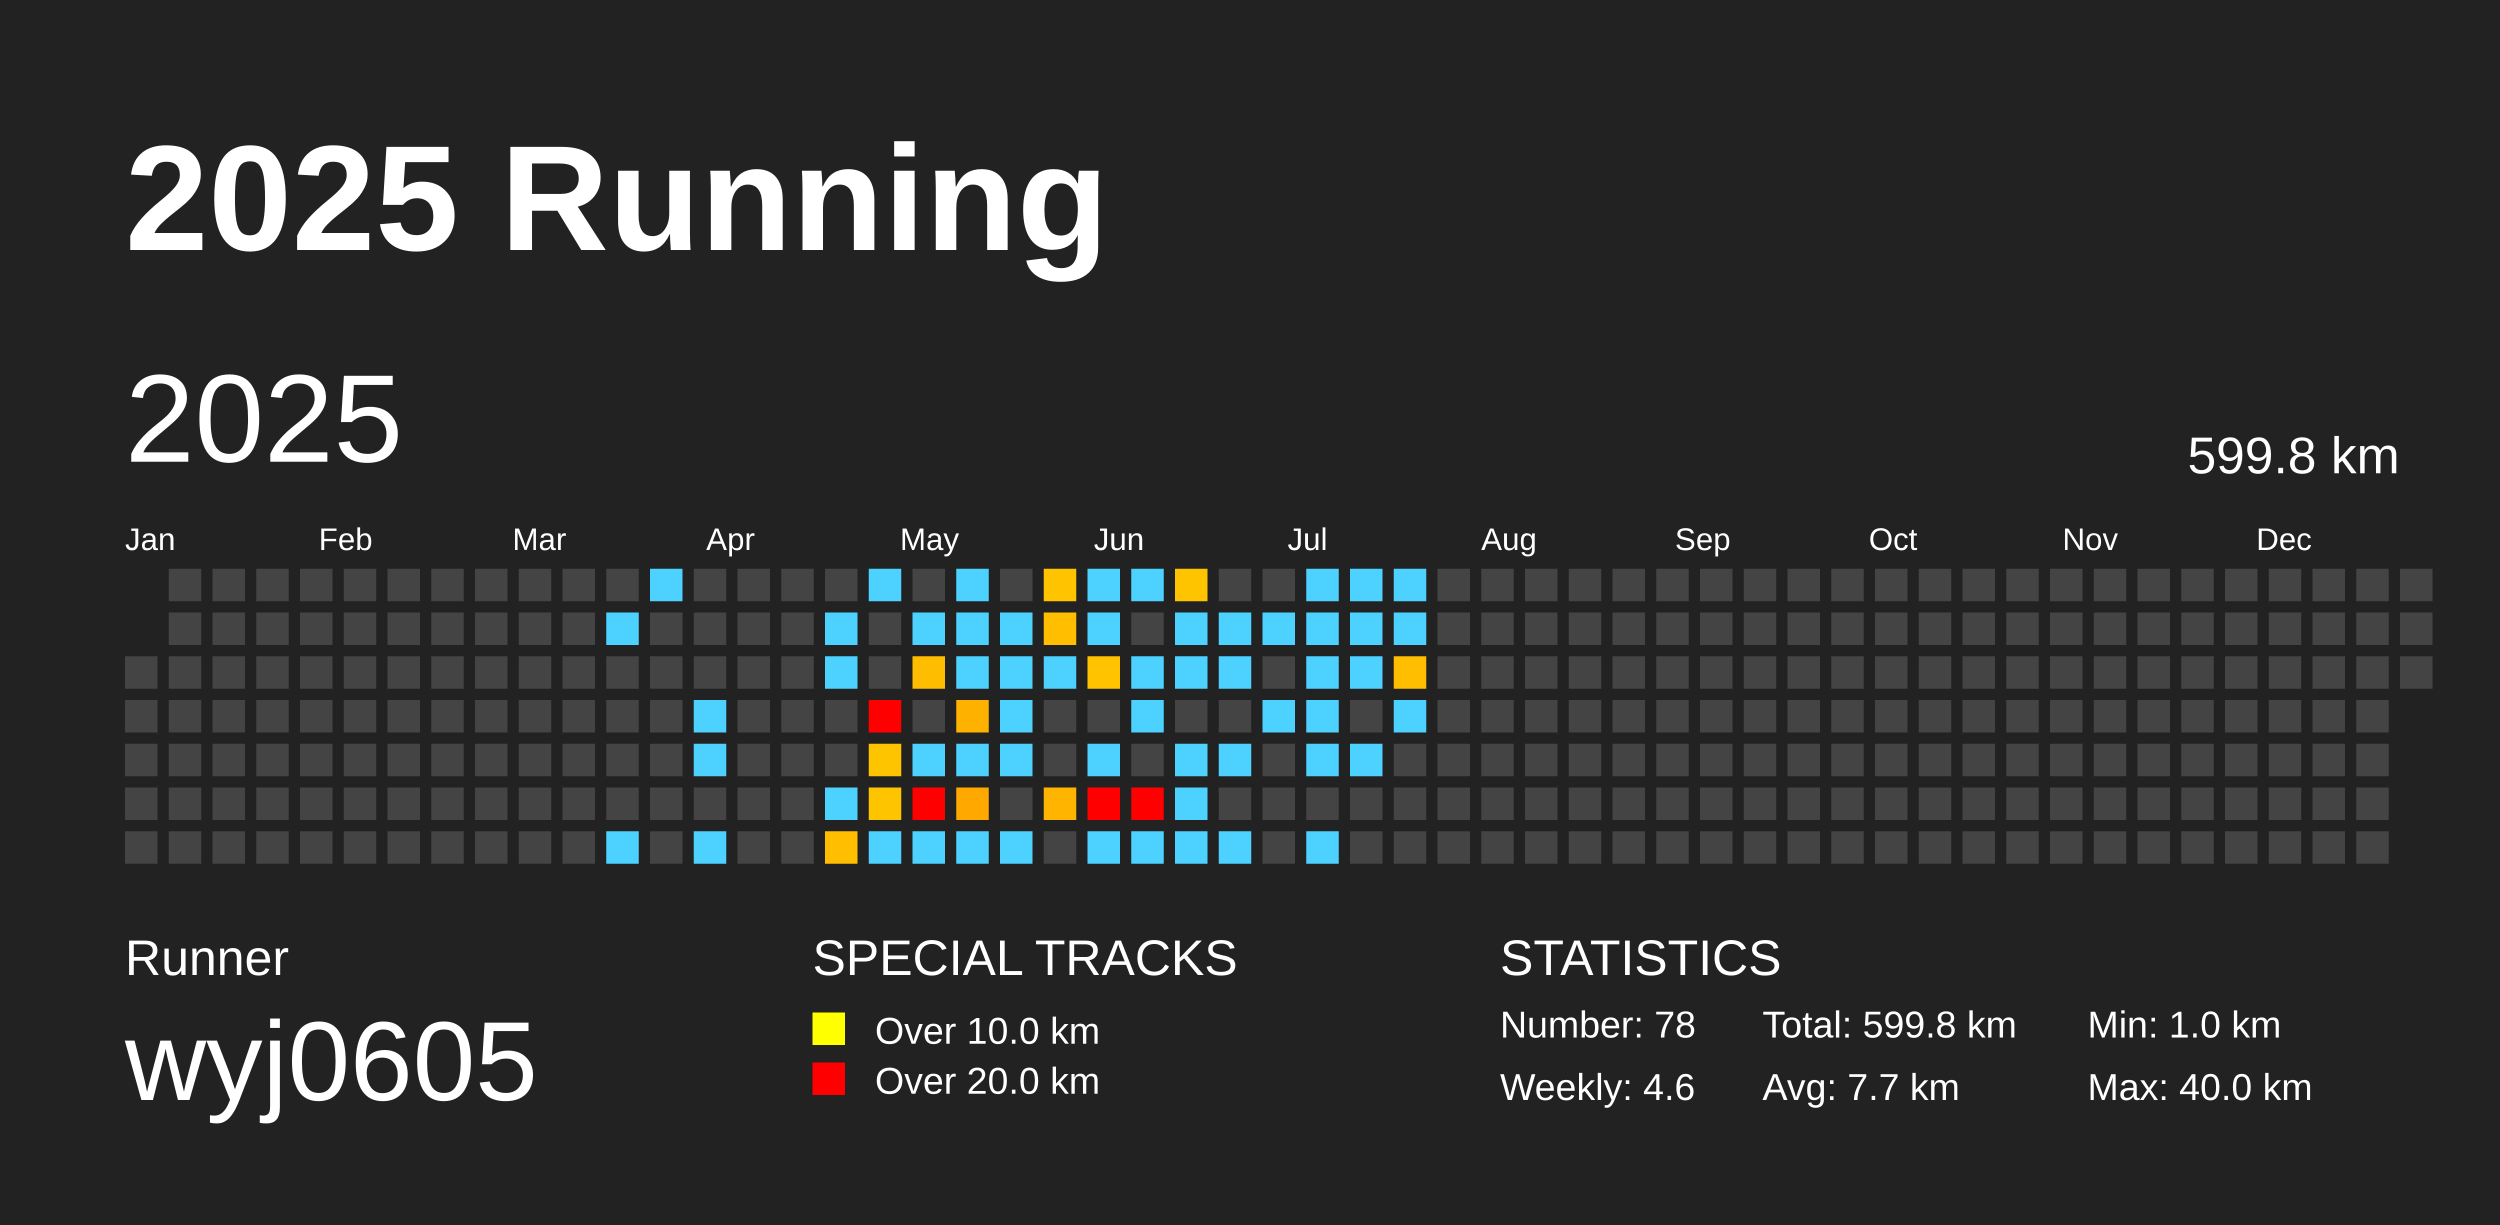
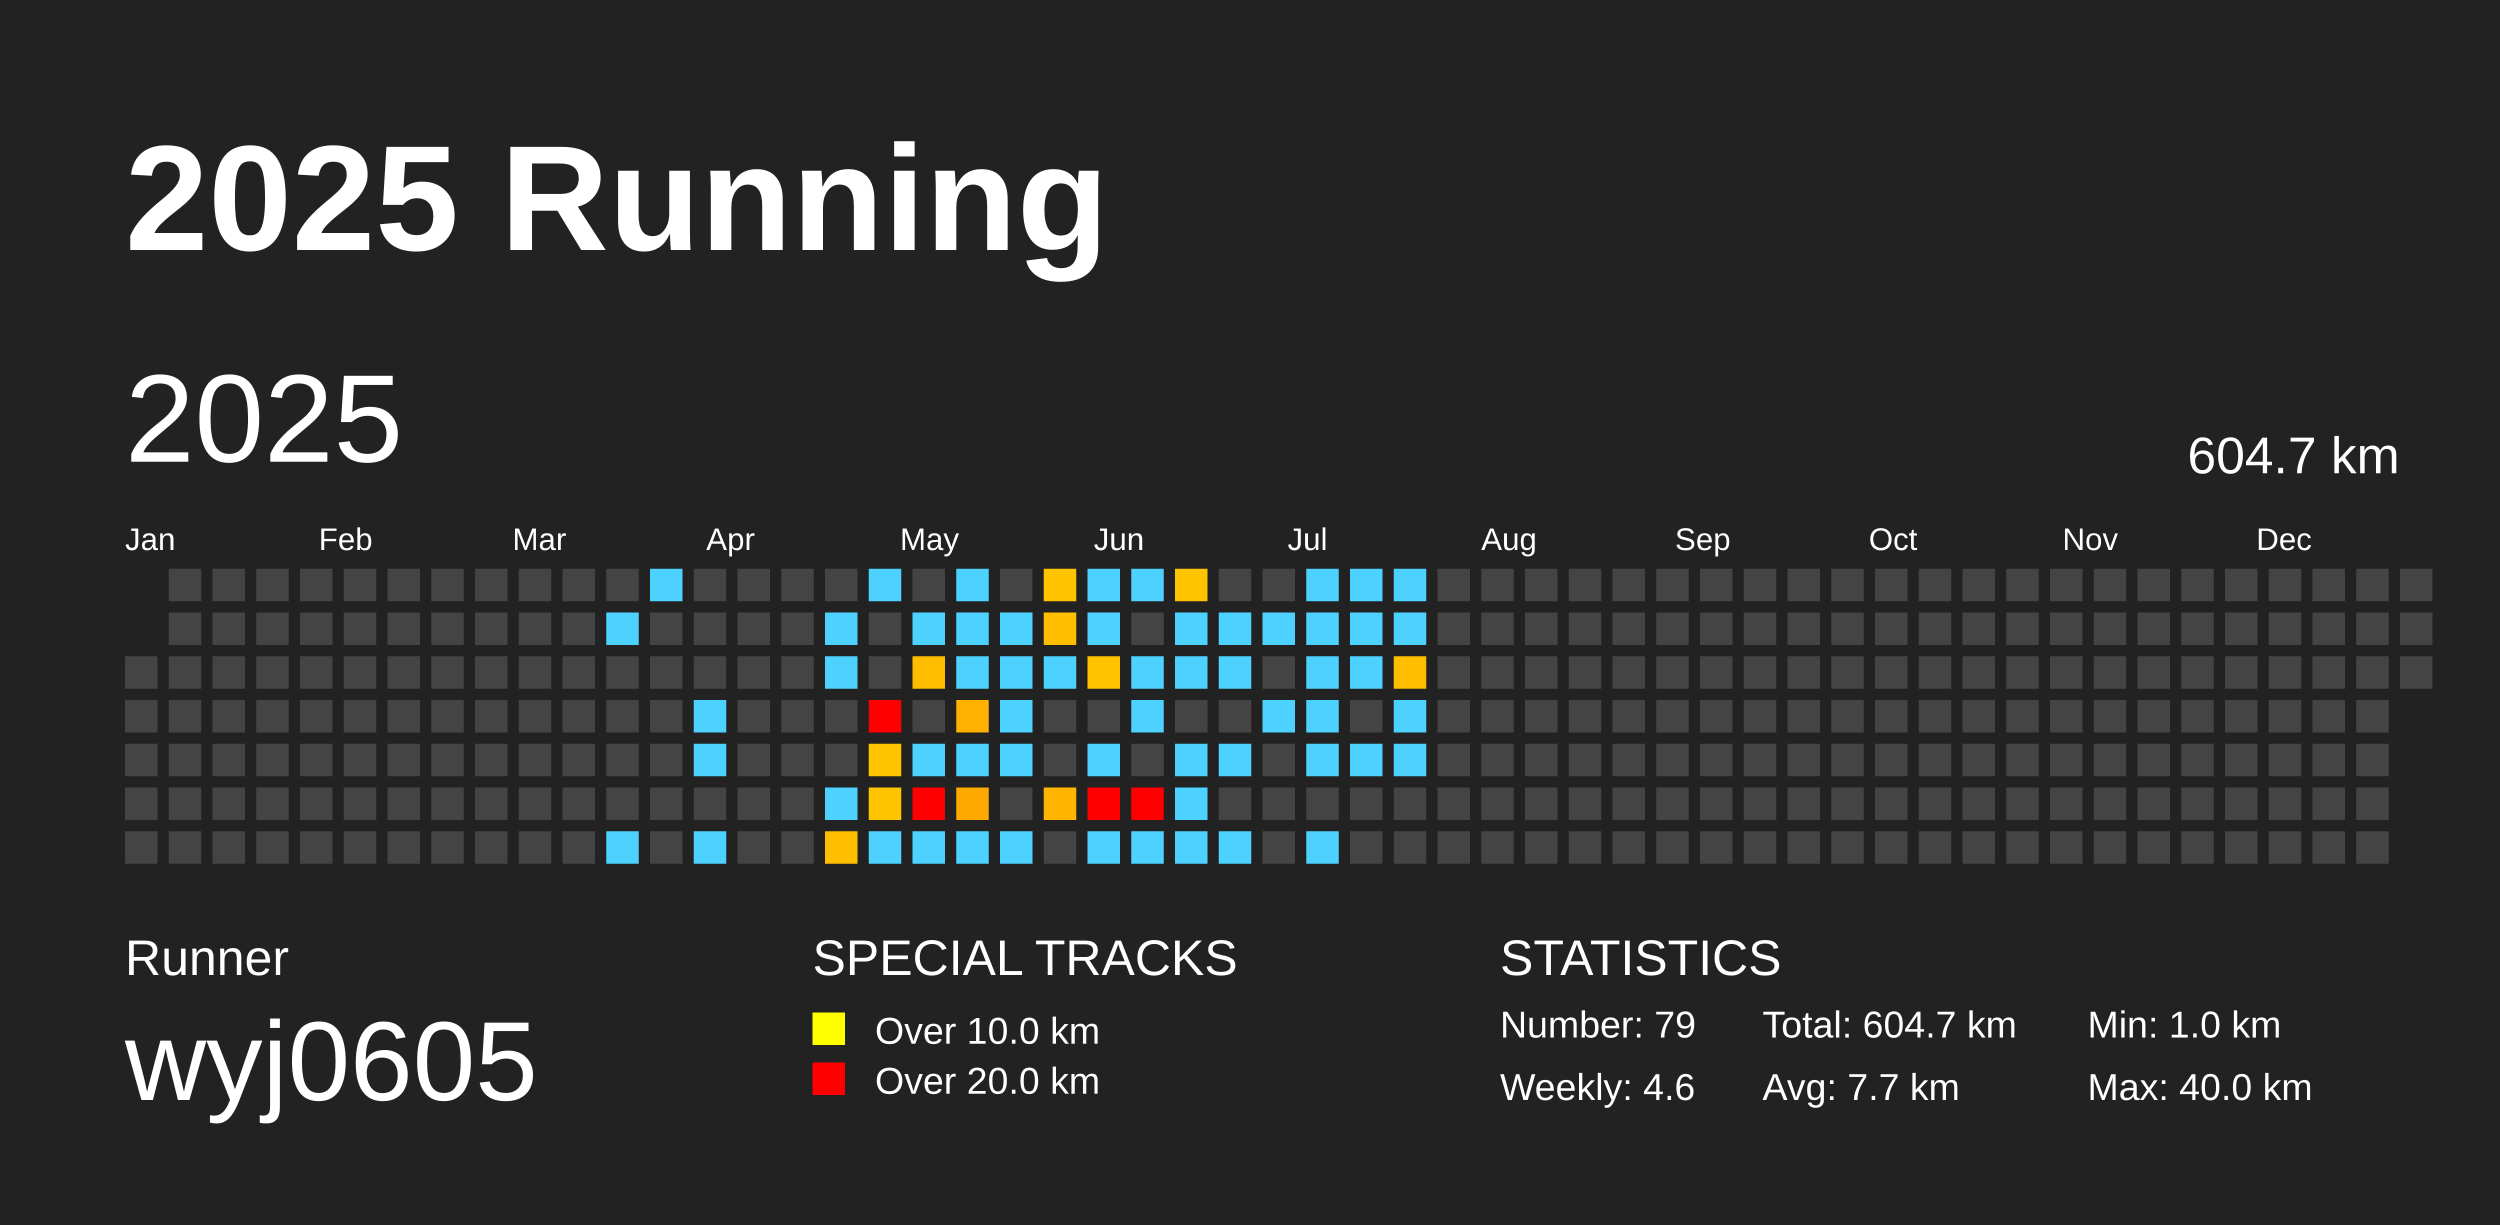
<svg xmlns="http://www.w3.org/2000/svg" baseProfile="full" height="98mm" version="1.1" viewBox="0,0,200,98" width="200mm">
  <defs />
  <rect fill="#222222" height="98" width="200" x="0" y="0" />
  <text fill="#FFFFFF" style="font-size:12px; font-family:Arial; font-weight:bold;" x="10" y="20">2025 Running</text>
  <text fill="#FFFFFF" style="font-size:4px; font-family:Arial" x="10" y="78">Runner</text>
  <text fill="#FFFFFF" style="font-size:9px; font-family:Arial" x="10" y="88">wyj0605</text>
  <text fill="#FFFFFF" style="font-size:4px; font-family:Arial" x="65" y="78">SPECIAL TRACKS</text>
  <rect fill="yellow" height="2.6" width="2.6" x="65" y="81" />
  <text fill="#FFFFFF" style="font-size:3px; font-family:Arial" x="70" y="83.5">Over 10.0 km</text>
  <rect fill="red" height="2.6" width="2.6" x="65" y="85" />
  <text fill="#FFFFFF" style="font-size:3px; font-family:Arial" x="70" y="87.5">Over 20.0 km</text>
  <text fill="#FFFFFF" style="font-size:4px; font-family:Arial" x="120" y="78">STATISTICS</text>
-   <text fill="#FFFFFF" style="font-size:3px; font-family:Arial" x="120" y="83">Number: 78</text>
+   <text fill="#FFFFFF" style="font-size:3px; font-family:Arial" x="120" y="83">Number: 79</text>
  <text fill="#FFFFFF" style="font-size:3px; font-family:Arial" x="120" y="88">Weekly: 4.6</text>
-   <text fill="#FFFFFF" style="font-size:3px; font-family:Arial" x="141" y="83">Total: 599.8 km</text>
+   <text fill="#FFFFFF" style="font-size:3px; font-family:Arial" x="141" y="83">Total: 604.7 km</text>
  <text fill="#FFFFFF" style="font-size:3px; font-family:Arial" x="141" y="88">Avg: 7.7 km</text>
  <text fill="#FFFFFF" style="font-size:3px; font-family:Arial" x="167" y="83">Min: 1.0 km</text>
  <text fill="#FFFFFF" style="font-size:3px; font-family:Arial" x="167" y="88">Max: 40.0 km</text>
  <text dominant-baseline="hanging" fill="#FFFFFF" style="font-size:10.0px; font-family:Arial;" x="10" y="30">2025</text>
-   <text dominant-baseline="hanging" fill="#FFFFFF" style="font-size:4.125px; font-family:Arial;" x="175" y="35">599.8 km</text>
+   <text dominant-baseline="hanging" fill="#FFFFFF" style="font-size:4.125px; font-family:Arial;" x="175" y="35">604.7 km</text>
  <text fill="#FFFFFF" style="font-size:2.5px; font-family:Arial" x="10.0" y="44">Jan</text>
  <text fill="#FFFFFF" style="font-size:2.5px; font-family:Arial" x="25.5" y="44">Feb</text>
  <text fill="#FFFFFF" style="font-size:2.5px; font-family:Arial" x="41.0" y="44">Mar</text>
  <text fill="#FFFFFF" style="font-size:2.5px; font-family:Arial" x="56.5" y="44">Apr</text>
  <text fill="#FFFFFF" style="font-size:2.5px; font-family:Arial" x="72.0" y="44">May</text>
  <text fill="#FFFFFF" style="font-size:2.5px; font-family:Arial" x="87.5" y="44">Jun</text>
  <text fill="#FFFFFF" style="font-size:2.5px; font-family:Arial" x="103.0" y="44">Jul</text>
  <text fill="#FFFFFF" style="font-size:2.5px; font-family:Arial" x="118.5" y="44">Aug</text>
  <text fill="#FFFFFF" style="font-size:2.5px; font-family:Arial" x="134.0" y="44">Sep</text>
  <text fill="#FFFFFF" style="font-size:2.5px; font-family:Arial" x="149.5" y="44">Oct</text>
  <text fill="#FFFFFF" style="font-size:2.5px; font-family:Arial" x="165.0" y="44">Nov</text>
  <text fill="#FFFFFF" style="font-size:2.5px; font-family:Arial" x="180.5" y="44">Dec</text>
  <rect fill="#444444" height="2.6" width="2.6" x="10.0" y="52.5" />
  <rect fill="#444444" height="2.6" width="2.6" x="10.0" y="56.0" />
  <rect fill="#444444" height="2.6" width="2.6" x="10.0" y="59.5" />
  <rect fill="#444444" height="2.6" width="2.6" x="10.0" y="63.0" />
  <rect fill="#444444" height="2.6" width="2.6" x="10.0" y="66.5" />
  <rect fill="#444444" height="2.6" width="2.6" x="13.5" y="45.5" />
  <rect fill="#444444" height="2.6" width="2.6" x="13.5" y="49.0" />
  <rect fill="#444444" height="2.6" width="2.6" x="13.5" y="52.5" />
  <rect fill="#444444" height="2.6" width="2.6" x="13.5" y="56.0" />
  <rect fill="#444444" height="2.6" width="2.6" x="13.5" y="59.5" />
  <rect fill="#444444" height="2.6" width="2.6" x="13.5" y="63.0" />
  <rect fill="#444444" height="2.6" width="2.6" x="13.5" y="66.5" />
  <rect fill="#444444" height="2.6" width="2.6" x="17.0" y="45.5" />
  <rect fill="#444444" height="2.6" width="2.6" x="17.0" y="49.0" />
  <rect fill="#444444" height="2.6" width="2.6" x="17.0" y="52.5" />
  <rect fill="#444444" height="2.6" width="2.6" x="17.0" y="56.0" />
  <rect fill="#444444" height="2.6" width="2.6" x="17.0" y="59.5" />
  <rect fill="#444444" height="2.6" width="2.6" x="17.0" y="63.0" />
  <rect fill="#444444" height="2.6" width="2.6" x="17.0" y="66.5" />
  <rect fill="#444444" height="2.6" width="2.6" x="20.5" y="45.5" />
  <rect fill="#444444" height="2.6" width="2.6" x="20.5" y="49.0" />
  <rect fill="#444444" height="2.6" width="2.6" x="20.5" y="52.5" />
  <rect fill="#444444" height="2.6" width="2.6" x="20.5" y="56.0" />
  <rect fill="#444444" height="2.6" width="2.6" x="20.5" y="59.5" />
  <rect fill="#444444" height="2.6" width="2.6" x="20.5" y="63.0" />
  <rect fill="#444444" height="2.6" width="2.6" x="20.5" y="66.5" />
  <rect fill="#444444" height="2.6" width="2.6" x="24.0" y="45.5" />
  <rect fill="#444444" height="2.6" width="2.6" x="24.0" y="49.0" />
  <rect fill="#444444" height="2.6" width="2.6" x="24.0" y="52.5" />
  <rect fill="#444444" height="2.6" width="2.6" x="24.0" y="56.0" />
  <rect fill="#444444" height="2.6" width="2.6" x="24.0" y="59.5" />
  <rect fill="#444444" height="2.6" width="2.6" x="24.0" y="63.0" />
  <rect fill="#444444" height="2.6" width="2.6" x="24.0" y="66.5" />
  <rect fill="#444444" height="2.6" width="2.6" x="27.5" y="45.5" />
  <rect fill="#444444" height="2.6" width="2.6" x="27.5" y="49.0" />
  <rect fill="#444444" height="2.6" width="2.6" x="27.5" y="52.5" />
  <rect fill="#444444" height="2.6" width="2.6" x="27.5" y="56.0" />
  <rect fill="#444444" height="2.6" width="2.6" x="27.5" y="59.5" />
  <rect fill="#444444" height="2.6" width="2.6" x="27.5" y="63.0" />
  <rect fill="#444444" height="2.6" width="2.6" x="27.5" y="66.5" />
  <rect fill="#444444" height="2.6" width="2.6" x="31.0" y="45.5" />
  <rect fill="#444444" height="2.6" width="2.6" x="31.0" y="49.0" />
  <rect fill="#444444" height="2.6" width="2.6" x="31.0" y="52.5" />
  <rect fill="#444444" height="2.6" width="2.6" x="31.0" y="56.0" />
  <rect fill="#444444" height="2.6" width="2.6" x="31.0" y="59.5" />
  <rect fill="#444444" height="2.6" width="2.6" x="31.0" y="63.0" />
  <rect fill="#444444" height="2.6" width="2.6" x="31.0" y="66.5" />
  <rect fill="#444444" height="2.6" width="2.6" x="34.5" y="45.5" />
  <rect fill="#444444" height="2.6" width="2.6" x="34.5" y="49.0" />
  <rect fill="#444444" height="2.6" width="2.6" x="34.5" y="52.5" />
  <rect fill="#444444" height="2.6" width="2.6" x="34.5" y="56.0" />
  <rect fill="#444444" height="2.6" width="2.6" x="34.5" y="59.5" />
  <rect fill="#444444" height="2.6" width="2.6" x="34.5" y="63.0" />
  <rect fill="#444444" height="2.6" width="2.6" x="34.5" y="66.5" />
  <rect fill="#444444" height="2.6" width="2.6" x="38.0" y="45.5" />
  <rect fill="#444444" height="2.6" width="2.6" x="38.0" y="49.0" />
  <rect fill="#444444" height="2.6" width="2.6" x="38.0" y="52.5" />
  <rect fill="#444444" height="2.6" width="2.6" x="38.0" y="56.0" />
  <rect fill="#444444" height="2.6" width="2.6" x="38.0" y="59.5" />
  <rect fill="#444444" height="2.6" width="2.6" x="38.0" y="63.0" />
  <rect fill="#444444" height="2.6" width="2.6" x="38.0" y="66.5" />
  <rect fill="#444444" height="2.6" width="2.6" x="41.5" y="45.5" />
  <rect fill="#444444" height="2.6" width="2.6" x="41.5" y="49.0" />
  <rect fill="#444444" height="2.6" width="2.6" x="41.5" y="52.5" />
  <rect fill="#444444" height="2.6" width="2.6" x="41.5" y="56.0" />
  <rect fill="#444444" height="2.6" width="2.6" x="41.5" y="59.5" />
  <rect fill="#444444" height="2.6" width="2.6" x="41.5" y="63.0" />
  <rect fill="#444444" height="2.6" width="2.6" x="41.5" y="66.5" />
  <rect fill="#444444" height="2.6" width="2.6" x="45.0" y="45.5" />
  <rect fill="#444444" height="2.6" width="2.6" x="45.0" y="49.0" />
  <rect fill="#444444" height="2.6" width="2.6" x="45.0" y="52.5" />
  <rect fill="#444444" height="2.6" width="2.6" x="45.0" y="56.0" />
  <rect fill="#444444" height="2.6" width="2.6" x="45.0" y="59.5" />
  <rect fill="#444444" height="2.6" width="2.6" x="45.0" y="63.0" />
  <rect fill="#444444" height="2.6" width="2.6" x="45.0" y="66.5" />
  <rect fill="#444444" height="2.6" width="2.6" x="48.5" y="45.5" />
  <rect fill="#4dd2ff" height="2.6" width="2.6" x="48.5" y="49.0" />
  <rect fill="#444444" height="2.6" width="2.6" x="48.5" y="52.5" />
  <rect fill="#444444" height="2.6" width="2.6" x="48.5" y="56.0" />
  <rect fill="#444444" height="2.6" width="2.6" x="48.5" y="59.5" />
  <rect fill="#444444" height="2.6" width="2.6" x="48.5" y="63.0" />
  <rect fill="#4dd2ff" height="2.6" width="2.6" x="48.5" y="66.5" />
  <rect fill="#4dd2ff" height="2.6" width="2.6" x="52.0" y="45.5" />
  <rect fill="#444444" height="2.6" width="2.6" x="52.0" y="49.0" />
  <rect fill="#444444" height="2.6" width="2.6" x="52.0" y="52.5" />
  <rect fill="#444444" height="2.6" width="2.6" x="52.0" y="56.0" />
  <rect fill="#444444" height="2.6" width="2.6" x="52.0" y="59.5" />
  <rect fill="#444444" height="2.6" width="2.6" x="52.0" y="63.0" />
  <rect fill="#444444" height="2.6" width="2.6" x="52.0" y="66.5" />
  <rect fill="#444444" height="2.6" width="2.6" x="55.5" y="45.5" />
  <rect fill="#444444" height="2.6" width="2.6" x="55.5" y="49.0" />
  <rect fill="#444444" height="2.6" width="2.6" x="55.5" y="52.5" />
  <rect fill="#4dd2ff" height="2.6" width="2.6" x="55.5" y="56.0" />
  <rect fill="#4dd2ff" height="2.6" width="2.6" x="55.5" y="59.5" />
  <rect fill="#444444" height="2.6" width="2.6" x="55.5" y="63.0" />
  <rect fill="#4dd2ff" height="2.6" width="2.6" x="55.5" y="66.5" />
  <rect fill="#444444" height="2.6" width="2.6" x="59.0" y="45.5" />
  <rect fill="#444444" height="2.6" width="2.6" x="59.0" y="49.0" />
  <rect fill="#444444" height="2.6" width="2.6" x="59.0" y="52.5" />
  <rect fill="#444444" height="2.6" width="2.6" x="59.0" y="56.0" />
  <rect fill="#444444" height="2.6" width="2.6" x="59.0" y="59.5" />
  <rect fill="#444444" height="2.6" width="2.6" x="59.0" y="63.0" />
  <rect fill="#444444" height="2.6" width="2.6" x="59.0" y="66.5" />
  <rect fill="#444444" height="2.6" width="2.6" x="62.5" y="45.5" />
  <rect fill="#444444" height="2.6" width="2.6" x="62.5" y="49.0" />
  <rect fill="#444444" height="2.6" width="2.6" x="62.5" y="52.5" />
  <rect fill="#444444" height="2.6" width="2.6" x="62.5" y="56.0" />
  <rect fill="#444444" height="2.6" width="2.6" x="62.5" y="59.5" />
  <rect fill="#444444" height="2.6" width="2.6" x="62.5" y="63.0" />
  <rect fill="#444444" height="2.6" width="2.6" x="62.5" y="66.5" />
  <rect fill="#444444" height="2.6" width="2.6" x="66.0" y="45.5" />
  <rect fill="#4dd2ff" height="2.6" width="2.6" x="66.0" y="49.0" />
  <rect fill="#4dd2ff" height="2.6" width="2.6" x="66.0" y="52.5" />
  <rect fill="#444444" height="2.6" width="2.6" x="66.0" y="56.0" />
  <rect fill="#444444" height="2.6" width="2.6" x="66.0" y="59.5" />
  <rect fill="#4dd2ff" height="2.6" width="2.6" x="66.0" y="63.0" />
  <rect fill="#ffbf00" height="2.6" width="2.6" x="66.0" y="66.5" />
  <rect fill="#4dd2ff" height="2.6" width="2.6" x="69.5" y="45.5" />
  <rect fill="#444444" height="2.6" width="2.6" x="69.5" y="49.0" />
  <rect fill="#444444" height="2.6" width="2.6" x="69.5" y="52.5" />
  <rect fill="red" height="2.6" width="2.6" x="69.5" y="56.0" />
  <rect fill="#ffc400" height="2.6" width="2.6" x="69.5" y="59.5" />
  <rect fill="#ffc400" height="2.6" width="2.6" x="69.5" y="63.0" />
  <rect fill="#4dd2ff" height="2.6" width="2.6" x="69.5" y="66.5" />
  <rect fill="#444444" height="2.6" width="2.6" x="73.0" y="45.5" />
  <rect fill="#4dd2ff" height="2.6" width="2.6" x="73.0" y="49.0" />
  <rect fill="#ffbd00" height="2.6" width="2.6" x="73.0" y="52.5" />
  <rect fill="#444444" height="2.6" width="2.6" x="73.0" y="56.0" />
  <rect fill="#4dd2ff" height="2.6" width="2.6" x="73.0" y="59.5" />
  <rect fill="red" height="2.6" width="2.6" x="73.0" y="63.0" />
  <rect fill="#4dd2ff" height="2.6" width="2.6" x="73.0" y="66.5" />
  <rect fill="#4dd2ff" height="2.6" width="2.6" x="76.5" y="45.5" />
  <rect fill="#4dd2ff" height="2.6" width="2.6" x="76.5" y="49.0" />
  <rect fill="#4dd2ff" height="2.6" width="2.6" x="76.5" y="52.5" />
  <rect fill="#ffb100" height="2.6" width="2.6" x="76.5" y="56.0" />
  <rect fill="#4dd2ff" height="2.6" width="2.6" x="76.5" y="59.5" />
  <rect fill="#ffa900" height="2.6" width="2.6" x="76.5" y="63.0" />
  <rect fill="#4dd2ff" height="2.6" width="2.6" x="76.5" y="66.5" />
  <rect fill="#444444" height="2.6" width="2.6" x="80.0" y="45.5" />
  <rect fill="#4dd2ff" height="2.6" width="2.6" x="80.0" y="49.0" />
  <rect fill="#4dd2ff" height="2.6" width="2.6" x="80.0" y="52.5" />
  <rect fill="#4dd2ff" height="2.6" width="2.6" x="80.0" y="56.0" />
  <rect fill="#4dd2ff" height="2.6" width="2.6" x="80.0" y="59.5" />
  <rect fill="#444444" height="2.6" width="2.6" x="80.0" y="63.0" />
  <rect fill="#4dd2ff" height="2.6" width="2.6" x="80.0" y="66.5" />
  <rect fill="#ffc300" height="2.6" width="2.6" x="83.5" y="45.5" />
  <rect fill="#ffbf00" height="2.6" width="2.6" x="83.5" y="49.0" />
  <rect fill="#4dd2ff" height="2.6" width="2.6" x="83.5" y="52.5" />
  <rect fill="#444444" height="2.6" width="2.6" x="83.5" y="56.0" />
  <rect fill="#444444" height="2.6" width="2.6" x="83.5" y="59.5" />
  <rect fill="#ffb500" height="2.6" width="2.6" x="83.5" y="63.0" />
  <rect fill="#444444" height="2.6" width="2.6" x="83.5" y="66.5" />
  <rect fill="#4dd2ff" height="2.6" width="2.6" x="87.0" y="45.5" />
  <rect fill="#4dd2ff" height="2.6" width="2.6" x="87.0" y="49.0" />
  <rect fill="#ffc300" height="2.6" width="2.6" x="87.0" y="52.5" />
  <rect fill="#444444" height="2.6" width="2.6" x="87.0" y="56.0" />
  <rect fill="#4dd2ff" height="2.6" width="2.6" x="87.0" y="59.5" />
  <rect fill="red" height="2.6" width="2.6" x="87.0" y="63.0" />
  <rect fill="#4dd2ff" height="2.6" width="2.6" x="87.0" y="66.5" />
  <rect fill="#4dd2ff" height="2.6" width="2.6" x="90.5" y="45.5" />
  <rect fill="#444444" height="2.6" width="2.6" x="90.5" y="49.0" />
  <rect fill="#4dd2ff" height="2.6" width="2.6" x="90.5" y="52.5" />
  <rect fill="#4dd2ff" height="2.6" width="2.6" x="90.5" y="56.0" />
  <rect fill="#444444" height="2.6" width="2.6" x="90.5" y="59.5" />
  <rect fill="red" height="2.6" width="2.6" x="90.5" y="63.0" />
  <rect fill="#4dd2ff" height="2.6" width="2.6" x="90.5" y="66.5" />
  <rect fill="#ffc400" height="2.6" width="2.6" x="94.0" y="45.5" />
  <rect fill="#4dd2ff" height="2.6" width="2.6" x="94.0" y="49.0" />
  <rect fill="#4dd2ff" height="2.6" width="2.6" x="94.0" y="52.5" />
  <rect fill="#444444" height="2.6" width="2.6" x="94.0" y="56.0" />
  <rect fill="#4dd2ff" height="2.6" width="2.6" x="94.0" y="59.5" />
  <rect fill="#4dd2ff" height="2.6" width="2.6" x="94.0" y="63.0" />
  <rect fill="#4dd2ff" height="2.6" width="2.6" x="94.0" y="66.5" />
  <rect fill="#444444" height="2.6" width="2.6" x="97.5" y="45.5" />
  <rect fill="#4dd2ff" height="2.6" width="2.6" x="97.5" y="49.0" />
  <rect fill="#4dd2ff" height="2.6" width="2.6" x="97.5" y="52.5" />
  <rect fill="#444444" height="2.6" width="2.6" x="97.5" y="56.0" />
  <rect fill="#4dd2ff" height="2.6" width="2.6" x="97.5" y="59.5" />
  <rect fill="#444444" height="2.6" width="2.6" x="97.5" y="63.0" />
  <rect fill="#4dd2ff" height="2.6" width="2.6" x="97.5" y="66.5" />
  <rect fill="#444444" height="2.6" width="2.6" x="101.0" y="45.5" />
  <rect fill="#4dd2ff" height="2.6" width="2.6" x="101.0" y="49.0" />
  <rect fill="#444444" height="2.6" width="2.6" x="101.0" y="52.5" />
  <rect fill="#4dd2ff" height="2.6" width="2.6" x="101.0" y="56.0" />
  <rect fill="#444444" height="2.6" width="2.6" x="101.0" y="59.5" />
  <rect fill="#444444" height="2.6" width="2.6" x="101.0" y="63.0" />
  <rect fill="#444444" height="2.6" width="2.6" x="101.0" y="66.5" />
  <rect fill="#4dd2ff" height="2.6" width="2.6" x="104.5" y="45.5" />
  <rect fill="#4dd2ff" height="2.6" width="2.6" x="104.5" y="49.0" />
  <rect fill="#4dd2ff" height="2.6" width="2.6" x="104.5" y="52.5" />
  <rect fill="#4dd2ff" height="2.6" width="2.6" x="104.5" y="56.0" />
  <rect fill="#4dd2ff" height="2.6" width="2.6" x="104.5" y="59.5" />
  <rect fill="#444444" height="2.6" width="2.6" x="104.5" y="63.0" />
  <rect fill="#4dd2ff" height="2.6" width="2.6" x="104.5" y="66.5" />
  <rect fill="#4dd2ff" height="2.6" width="2.6" x="108.0" y="45.5" />
  <rect fill="#4dd2ff" height="2.6" width="2.6" x="108.0" y="49.0" />
  <rect fill="#4dd2ff" height="2.6" width="2.6" x="108.0" y="52.5" />
  <rect fill="#444444" height="2.6" width="2.6" x="108.0" y="56.0" />
  <rect fill="#4dd2ff" height="2.6" width="2.6" x="108.0" y="59.5" />
  <rect fill="#444444" height="2.6" width="2.6" x="108.0" y="63.0" />
  <rect fill="#444444" height="2.6" width="2.6" x="108.0" y="66.5" />
  <rect fill="#4dd2ff" height="2.6" width="2.6" x="111.5" y="45.5" />
  <rect fill="#4dd2ff" height="2.6" width="2.6" x="111.5" y="49.0" />
  <rect fill="#ffbe00" height="2.6" width="2.6" x="111.5" y="52.5" />
  <rect fill="#4dd2ff" height="2.6" width="2.6" x="111.5" y="56.0" />
-   <rect fill="#444444" height="2.6" width="2.6" x="111.5" y="59.5" />
+   <rect fill="#4dd2ff" height="2.6" width="2.6" x="111.5" y="59.5" />
  <rect fill="#444444" height="2.6" width="2.6" x="111.5" y="63.0" />
  <rect fill="#444444" height="2.6" width="2.6" x="111.5" y="66.5" />
  <rect fill="#444444" height="2.6" width="2.6" x="115.0" y="45.5" />
  <rect fill="#444444" height="2.6" width="2.6" x="115.0" y="49.0" />
  <rect fill="#444444" height="2.6" width="2.6" x="115.0" y="52.5" />
  <rect fill="#444444" height="2.6" width="2.6" x="115.0" y="56.0" />
  <rect fill="#444444" height="2.6" width="2.6" x="115.0" y="59.5" />
  <rect fill="#444444" height="2.6" width="2.6" x="115.0" y="63.0" />
  <rect fill="#444444" height="2.6" width="2.6" x="115.0" y="66.5" />
  <rect fill="#444444" height="2.6" width="2.6" x="118.5" y="45.5" />
  <rect fill="#444444" height="2.6" width="2.6" x="118.5" y="49.0" />
  <rect fill="#444444" height="2.6" width="2.6" x="118.5" y="52.5" />
  <rect fill="#444444" height="2.6" width="2.6" x="118.5" y="56.0" />
  <rect fill="#444444" height="2.6" width="2.6" x="118.5" y="59.5" />
  <rect fill="#444444" height="2.6" width="2.6" x="118.5" y="63.0" />
  <rect fill="#444444" height="2.6" width="2.6" x="118.5" y="66.5" />
  <rect fill="#444444" height="2.6" width="2.6" x="122.0" y="45.5" />
  <rect fill="#444444" height="2.6" width="2.6" x="122.0" y="49.0" />
  <rect fill="#444444" height="2.6" width="2.6" x="122.0" y="52.5" />
  <rect fill="#444444" height="2.6" width="2.6" x="122.0" y="56.0" />
  <rect fill="#444444" height="2.6" width="2.6" x="122.0" y="59.5" />
  <rect fill="#444444" height="2.6" width="2.6" x="122.0" y="63.0" />
  <rect fill="#444444" height="2.6" width="2.6" x="122.0" y="66.5" />
  <rect fill="#444444" height="2.6" width="2.6" x="125.5" y="45.5" />
  <rect fill="#444444" height="2.6" width="2.6" x="125.5" y="49.0" />
  <rect fill="#444444" height="2.6" width="2.6" x="125.5" y="52.5" />
  <rect fill="#444444" height="2.6" width="2.6" x="125.5" y="56.0" />
  <rect fill="#444444" height="2.6" width="2.6" x="125.5" y="59.5" />
  <rect fill="#444444" height="2.6" width="2.6" x="125.5" y="63.0" />
  <rect fill="#444444" height="2.6" width="2.6" x="125.5" y="66.5" />
  <rect fill="#444444" height="2.6" width="2.6" x="129.0" y="45.5" />
  <rect fill="#444444" height="2.6" width="2.6" x="129.0" y="49.0" />
  <rect fill="#444444" height="2.6" width="2.6" x="129.0" y="52.5" />
  <rect fill="#444444" height="2.6" width="2.6" x="129.0" y="56.0" />
  <rect fill="#444444" height="2.6" width="2.6" x="129.0" y="59.5" />
  <rect fill="#444444" height="2.6" width="2.6" x="129.0" y="63.0" />
  <rect fill="#444444" height="2.6" width="2.6" x="129.0" y="66.5" />
  <rect fill="#444444" height="2.6" width="2.6" x="132.5" y="45.5" />
  <rect fill="#444444" height="2.6" width="2.6" x="132.5" y="49.0" />
  <rect fill="#444444" height="2.6" width="2.6" x="132.5" y="52.5" />
  <rect fill="#444444" height="2.6" width="2.6" x="132.5" y="56.0" />
  <rect fill="#444444" height="2.6" width="2.6" x="132.5" y="59.5" />
  <rect fill="#444444" height="2.6" width="2.6" x="132.5" y="63.0" />
  <rect fill="#444444" height="2.6" width="2.6" x="132.5" y="66.5" />
  <rect fill="#444444" height="2.6" width="2.6" x="136.0" y="45.5" />
  <rect fill="#444444" height="2.6" width="2.6" x="136.0" y="49.0" />
  <rect fill="#444444" height="2.6" width="2.6" x="136.0" y="52.5" />
  <rect fill="#444444" height="2.6" width="2.6" x="136.0" y="56.0" />
  <rect fill="#444444" height="2.6" width="2.6" x="136.0" y="59.5" />
  <rect fill="#444444" height="2.6" width="2.6" x="136.0" y="63.0" />
  <rect fill="#444444" height="2.6" width="2.6" x="136.0" y="66.5" />
  <rect fill="#444444" height="2.6" width="2.6" x="139.5" y="45.5" />
  <rect fill="#444444" height="2.6" width="2.6" x="139.5" y="49.0" />
  <rect fill="#444444" height="2.6" width="2.6" x="139.5" y="52.5" />
  <rect fill="#444444" height="2.6" width="2.6" x="139.5" y="56.0" />
  <rect fill="#444444" height="2.6" width="2.6" x="139.5" y="59.5" />
  <rect fill="#444444" height="2.6" width="2.6" x="139.5" y="63.0" />
  <rect fill="#444444" height="2.6" width="2.6" x="139.5" y="66.5" />
  <rect fill="#444444" height="2.6" width="2.6" x="143.0" y="45.5" />
  <rect fill="#444444" height="2.6" width="2.6" x="143.0" y="49.0" />
  <rect fill="#444444" height="2.6" width="2.6" x="143.0" y="52.5" />
  <rect fill="#444444" height="2.6" width="2.6" x="143.0" y="56.0" />
  <rect fill="#444444" height="2.6" width="2.6" x="143.0" y="59.5" />
  <rect fill="#444444" height="2.6" width="2.6" x="143.0" y="63.0" />
  <rect fill="#444444" height="2.6" width="2.6" x="143.0" y="66.5" />
  <rect fill="#444444" height="2.6" width="2.6" x="146.5" y="45.5" />
  <rect fill="#444444" height="2.6" width="2.6" x="146.5" y="49.0" />
  <rect fill="#444444" height="2.6" width="2.6" x="146.5" y="52.5" />
  <rect fill="#444444" height="2.6" width="2.6" x="146.5" y="56.0" />
  <rect fill="#444444" height="2.6" width="2.6" x="146.5" y="59.5" />
  <rect fill="#444444" height="2.6" width="2.6" x="146.5" y="63.0" />
  <rect fill="#444444" height="2.6" width="2.6" x="146.5" y="66.5" />
  <rect fill="#444444" height="2.6" width="2.6" x="150.0" y="45.5" />
  <rect fill="#444444" height="2.6" width="2.6" x="150.0" y="49.0" />
  <rect fill="#444444" height="2.6" width="2.6" x="150.0" y="52.5" />
  <rect fill="#444444" height="2.6" width="2.6" x="150.0" y="56.0" />
  <rect fill="#444444" height="2.6" width="2.6" x="150.0" y="59.5" />
  <rect fill="#444444" height="2.6" width="2.6" x="150.0" y="63.0" />
  <rect fill="#444444" height="2.6" width="2.6" x="150.0" y="66.5" />
  <rect fill="#444444" height="2.6" width="2.6" x="153.5" y="45.5" />
  <rect fill="#444444" height="2.6" width="2.6" x="153.5" y="49.0" />
  <rect fill="#444444" height="2.6" width="2.6" x="153.5" y="52.5" />
  <rect fill="#444444" height="2.6" width="2.6" x="153.5" y="56.0" />
  <rect fill="#444444" height="2.6" width="2.6" x="153.5" y="59.5" />
  <rect fill="#444444" height="2.6" width="2.6" x="153.5" y="63.0" />
  <rect fill="#444444" height="2.6" width="2.6" x="153.5" y="66.5" />
  <rect fill="#444444" height="2.6" width="2.6" x="157.0" y="45.5" />
  <rect fill="#444444" height="2.6" width="2.6" x="157.0" y="49.0" />
  <rect fill="#444444" height="2.6" width="2.6" x="157.0" y="52.5" />
  <rect fill="#444444" height="2.6" width="2.6" x="157.0" y="56.0" />
  <rect fill="#444444" height="2.6" width="2.6" x="157.0" y="59.5" />
  <rect fill="#444444" height="2.6" width="2.6" x="157.0" y="63.0" />
  <rect fill="#444444" height="2.6" width="2.6" x="157.0" y="66.5" />
  <rect fill="#444444" height="2.6" width="2.6" x="160.5" y="45.5" />
  <rect fill="#444444" height="2.6" width="2.6" x="160.5" y="49.0" />
  <rect fill="#444444" height="2.6" width="2.6" x="160.5" y="52.5" />
  <rect fill="#444444" height="2.6" width="2.6" x="160.5" y="56.0" />
  <rect fill="#444444" height="2.6" width="2.6" x="160.5" y="59.5" />
  <rect fill="#444444" height="2.6" width="2.6" x="160.5" y="63.0" />
  <rect fill="#444444" height="2.6" width="2.6" x="160.5" y="66.5" />
  <rect fill="#444444" height="2.6" width="2.6" x="164.0" y="45.5" />
  <rect fill="#444444" height="2.6" width="2.6" x="164.0" y="49.0" />
  <rect fill="#444444" height="2.6" width="2.6" x="164.0" y="52.5" />
  <rect fill="#444444" height="2.6" width="2.6" x="164.0" y="56.0" />
  <rect fill="#444444" height="2.6" width="2.6" x="164.0" y="59.5" />
  <rect fill="#444444" height="2.6" width="2.6" x="164.0" y="63.0" />
  <rect fill="#444444" height="2.6" width="2.6" x="164.0" y="66.5" />
  <rect fill="#444444" height="2.6" width="2.6" x="167.5" y="45.5" />
  <rect fill="#444444" height="2.6" width="2.6" x="167.5" y="49.0" />
  <rect fill="#444444" height="2.6" width="2.6" x="167.5" y="52.5" />
  <rect fill="#444444" height="2.6" width="2.6" x="167.5" y="56.0" />
  <rect fill="#444444" height="2.6" width="2.6" x="167.5" y="59.5" />
  <rect fill="#444444" height="2.6" width="2.6" x="167.5" y="63.0" />
  <rect fill="#444444" height="2.6" width="2.6" x="167.5" y="66.5" />
  <rect fill="#444444" height="2.6" width="2.6" x="171.0" y="45.5" />
  <rect fill="#444444" height="2.6" width="2.6" x="171.0" y="49.0" />
  <rect fill="#444444" height="2.6" width="2.6" x="171.0" y="52.5" />
  <rect fill="#444444" height="2.6" width="2.6" x="171.0" y="56.0" />
  <rect fill="#444444" height="2.6" width="2.6" x="171.0" y="59.5" />
  <rect fill="#444444" height="2.6" width="2.6" x="171.0" y="63.0" />
  <rect fill="#444444" height="2.6" width="2.6" x="171.0" y="66.5" />
  <rect fill="#444444" height="2.6" width="2.6" x="174.5" y="45.5" />
  <rect fill="#444444" height="2.6" width="2.6" x="174.5" y="49.0" />
  <rect fill="#444444" height="2.6" width="2.6" x="174.5" y="52.5" />
  <rect fill="#444444" height="2.6" width="2.6" x="174.5" y="56.0" />
  <rect fill="#444444" height="2.6" width="2.6" x="174.5" y="59.5" />
  <rect fill="#444444" height="2.6" width="2.6" x="174.5" y="63.0" />
  <rect fill="#444444" height="2.6" width="2.6" x="174.5" y="66.5" />
  <rect fill="#444444" height="2.6" width="2.6" x="178.0" y="45.5" />
  <rect fill="#444444" height="2.6" width="2.6" x="178.0" y="49.0" />
  <rect fill="#444444" height="2.6" width="2.6" x="178.0" y="52.5" />
  <rect fill="#444444" height="2.6" width="2.6" x="178.0" y="56.0" />
  <rect fill="#444444" height="2.6" width="2.6" x="178.0" y="59.5" />
  <rect fill="#444444" height="2.6" width="2.6" x="178.0" y="63.0" />
  <rect fill="#444444" height="2.6" width="2.6" x="178.0" y="66.5" />
  <rect fill="#444444" height="2.6" width="2.6" x="181.5" y="45.5" />
  <rect fill="#444444" height="2.6" width="2.6" x="181.5" y="49.0" />
  <rect fill="#444444" height="2.6" width="2.6" x="181.5" y="52.5" />
  <rect fill="#444444" height="2.6" width="2.6" x="181.5" y="56.0" />
  <rect fill="#444444" height="2.6" width="2.6" x="181.5" y="59.5" />
  <rect fill="#444444" height="2.6" width="2.6" x="181.5" y="63.0" />
  <rect fill="#444444" height="2.6" width="2.6" x="181.5" y="66.5" />
  <rect fill="#444444" height="2.6" width="2.6" x="185.0" y="45.5" />
  <rect fill="#444444" height="2.6" width="2.6" x="185.0" y="49.0" />
  <rect fill="#444444" height="2.6" width="2.6" x="185.0" y="52.5" />
  <rect fill="#444444" height="2.6" width="2.6" x="185.0" y="56.0" />
  <rect fill="#444444" height="2.6" width="2.6" x="185.0" y="59.5" />
  <rect fill="#444444" height="2.6" width="2.6" x="185.0" y="63.0" />
  <rect fill="#444444" height="2.6" width="2.6" x="185.0" y="66.5" />
  <rect fill="#444444" height="2.6" width="2.6" x="188.5" y="45.5" />
  <rect fill="#444444" height="2.6" width="2.6" x="188.5" y="49.0" />
  <rect fill="#444444" height="2.6" width="2.6" x="188.5" y="52.5" />
  <rect fill="#444444" height="2.6" width="2.6" x="188.5" y="56.0" />
  <rect fill="#444444" height="2.6" width="2.6" x="188.5" y="59.5" />
  <rect fill="#444444" height="2.6" width="2.6" x="188.5" y="63.0" />
  <rect fill="#444444" height="2.6" width="2.6" x="188.5" y="66.5" />
  <rect fill="#444444" height="2.6" width="2.6" x="192.0" y="45.5" />
  <rect fill="#444444" height="2.6" width="2.6" x="192.0" y="49.0" />
  <rect fill="#444444" height="2.6" width="2.6" x="192.0" y="52.5" />
</svg>
